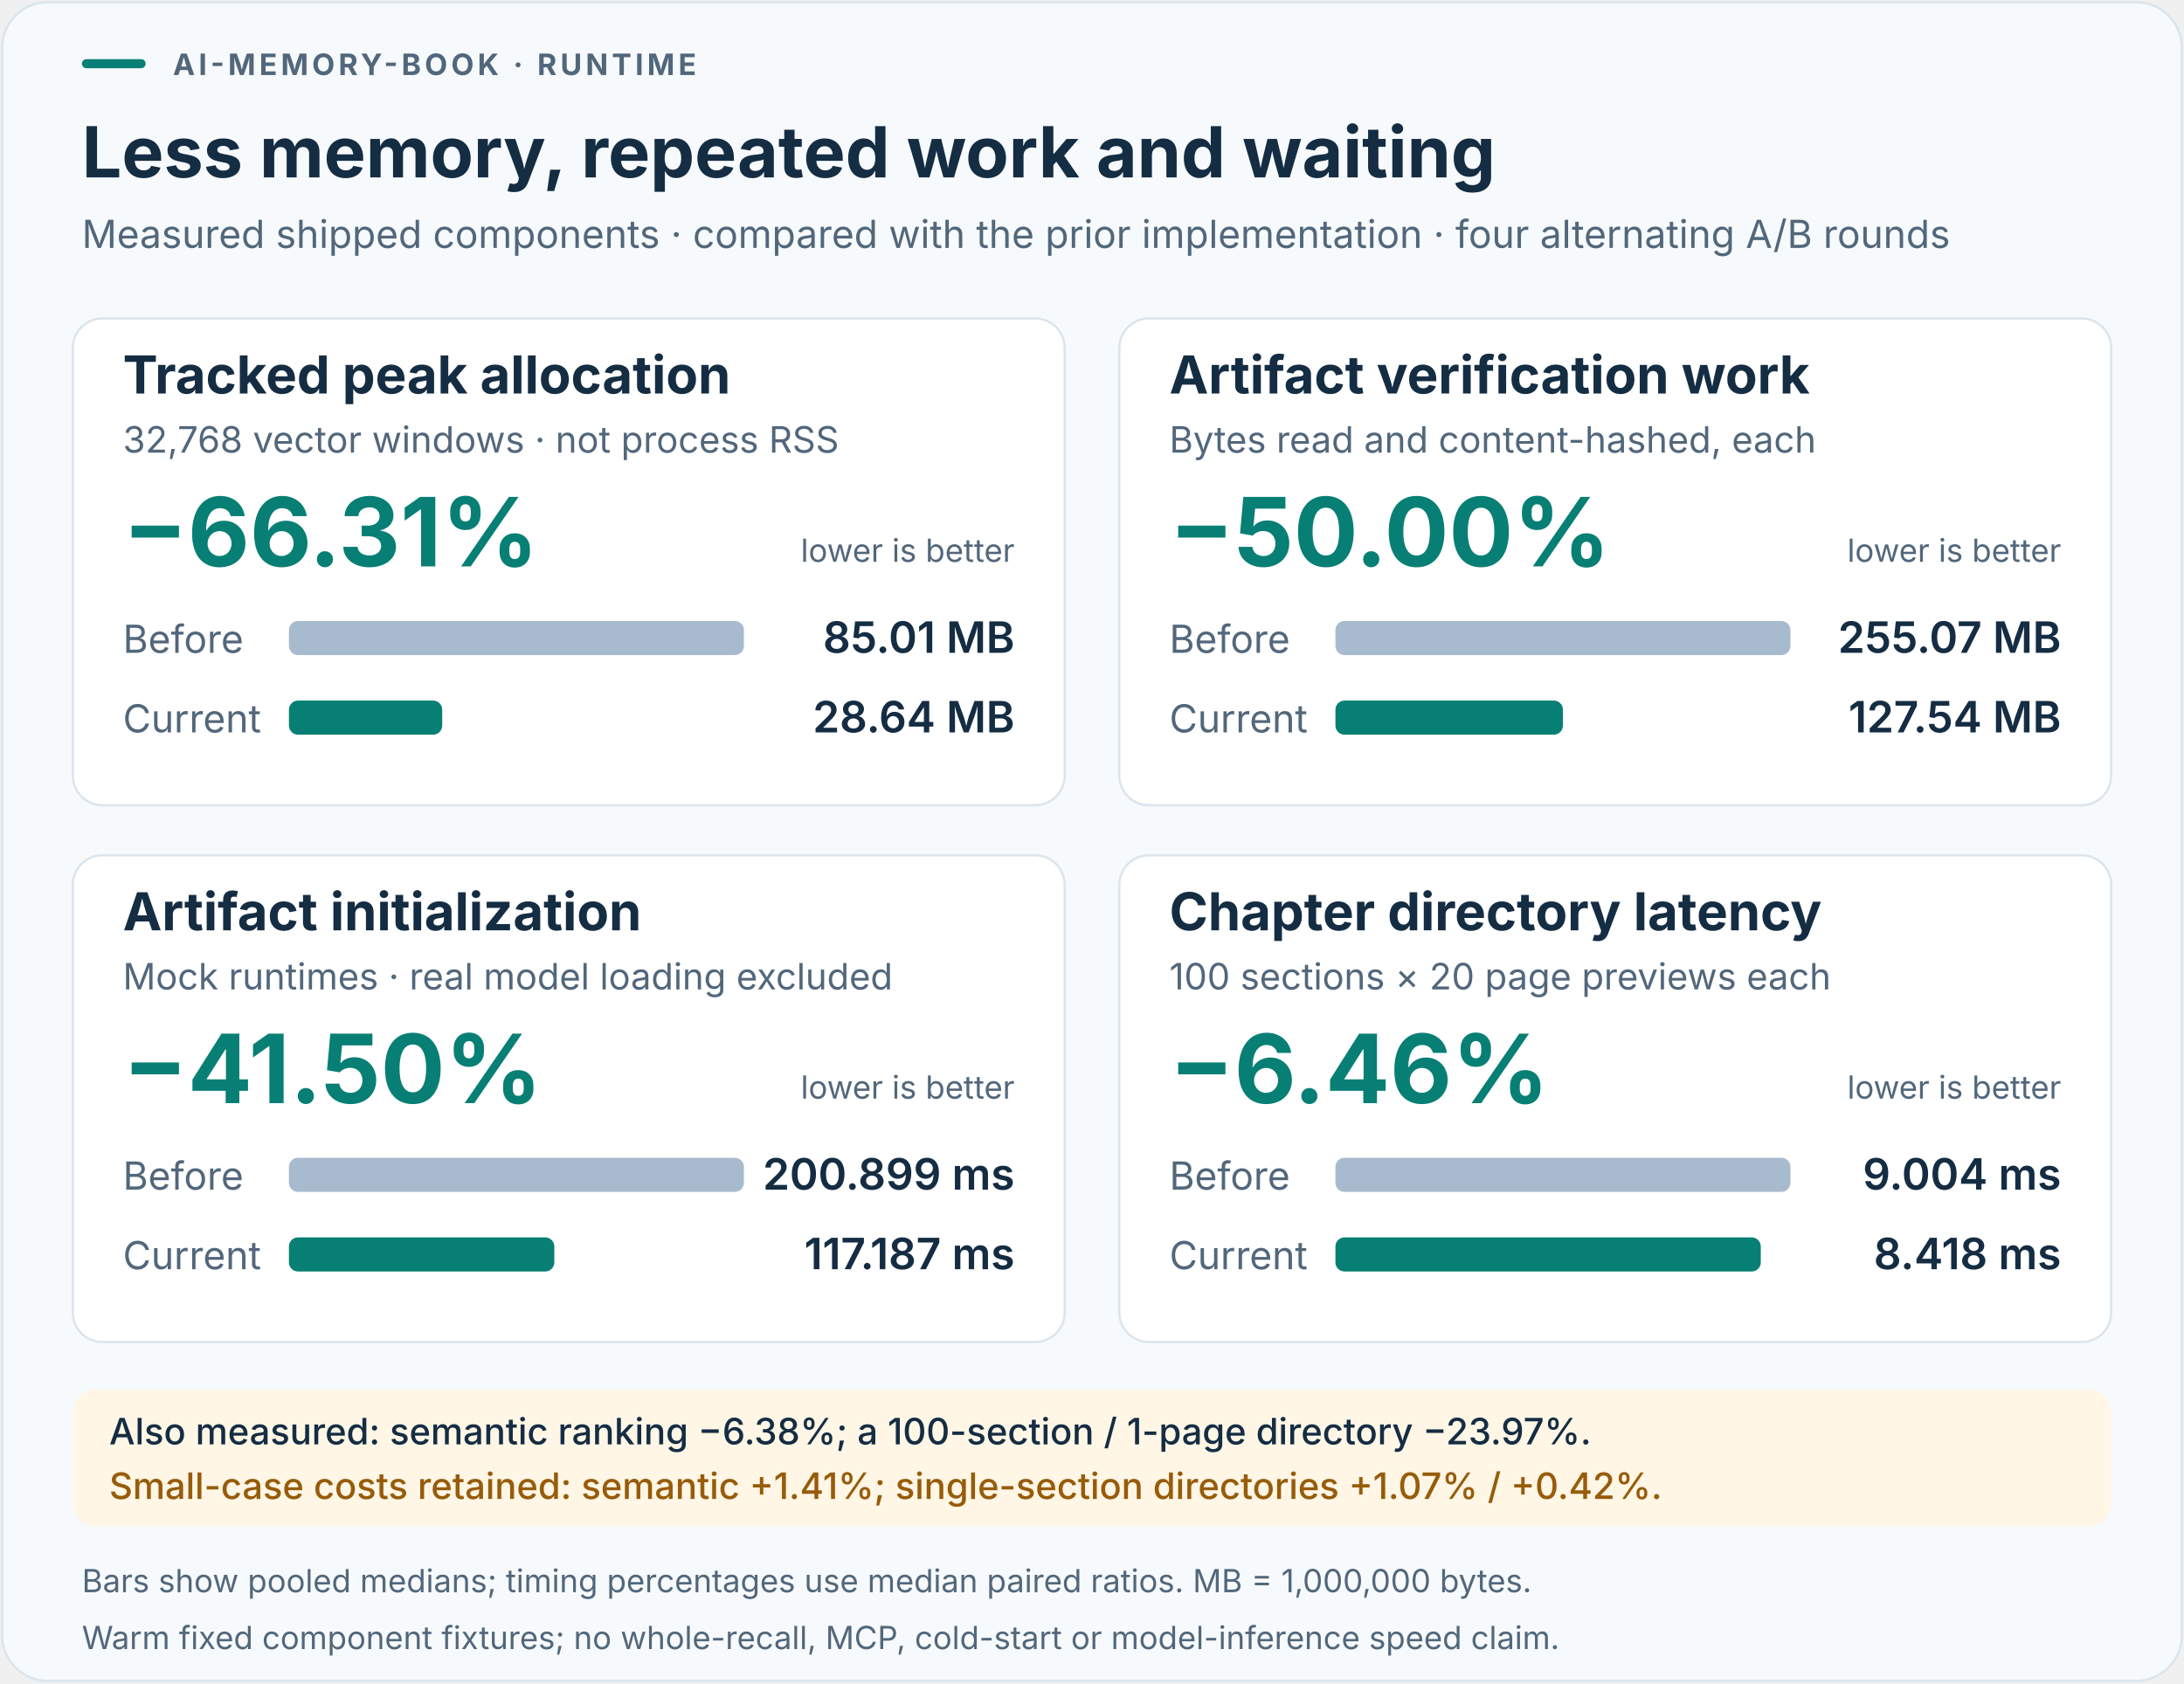
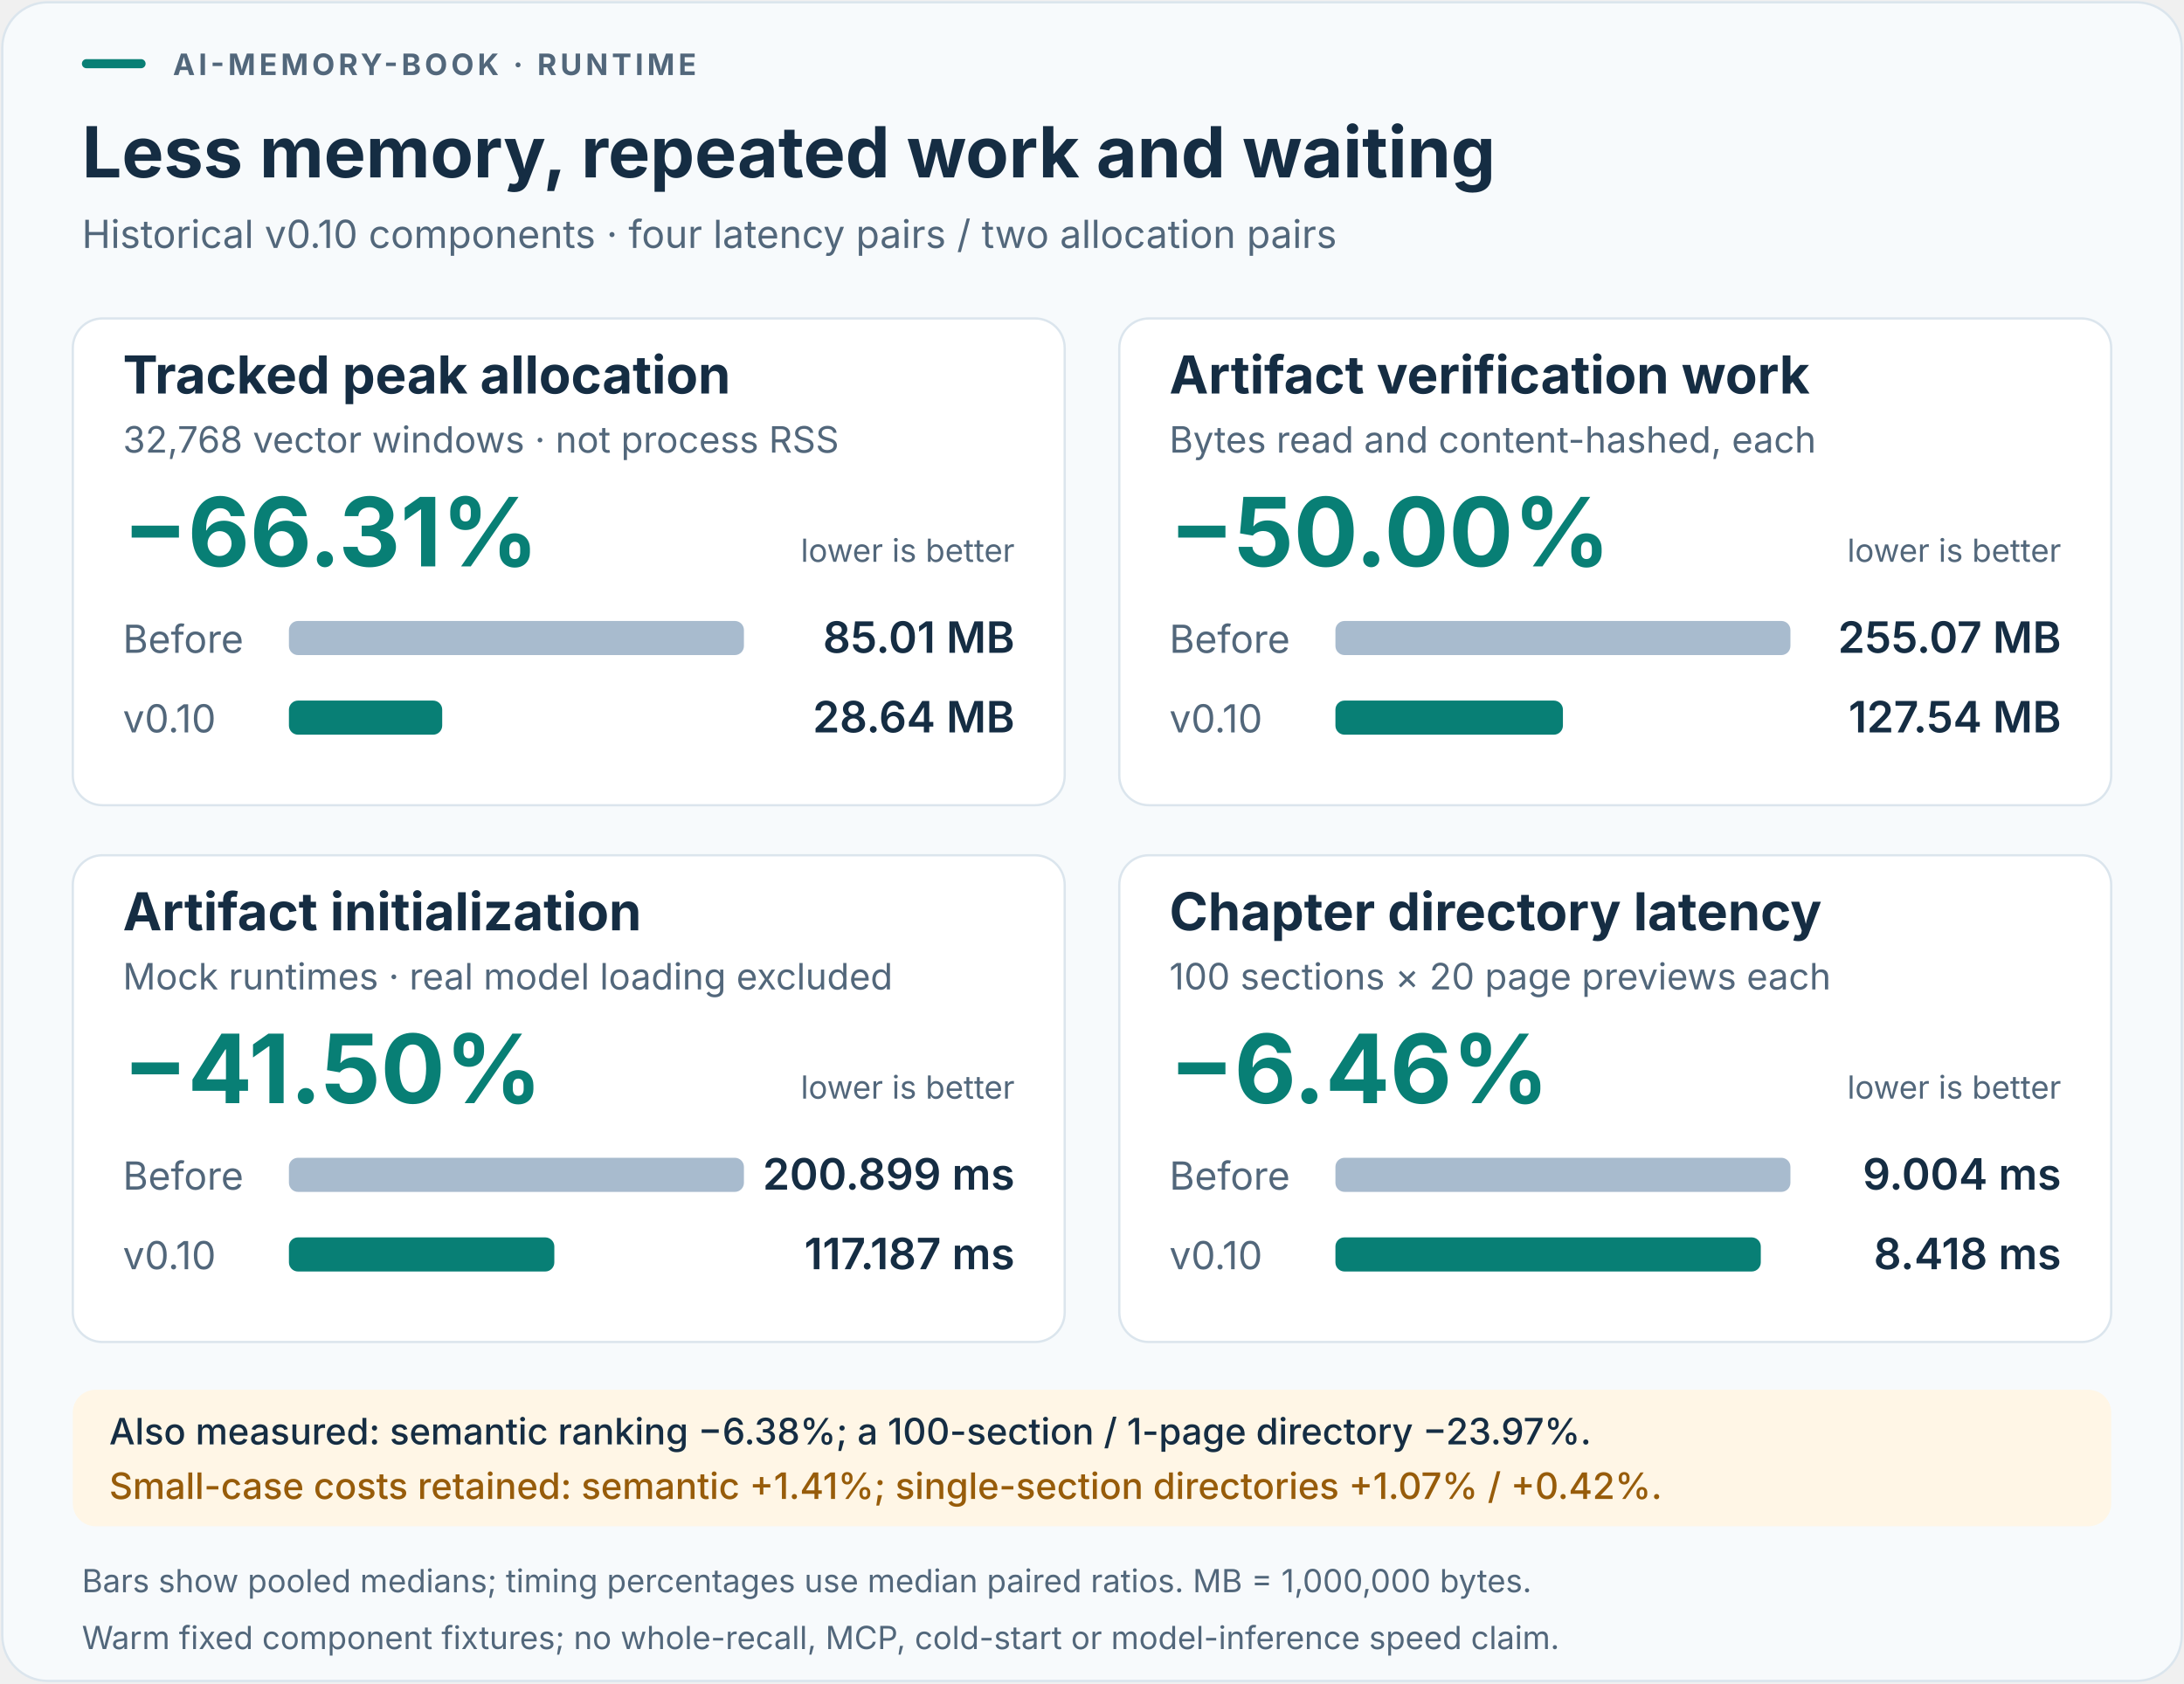
<svg xmlns="http://www.w3.org/2000/svg" width="960" height="740" viewBox="0 0 960 740" role="img" aria-labelledby="title desc" lang="en">
  <style>text{font-family:Inter,"Noto Sans CJK SC",Arial,sans-serif;font-variant-numeric:tabular-nums} .kicker{letter-spacing:1.6px}</style>
  <rect x="1.000" y="1.000" width="958.000" height="738.000" rx="20" fill="#f7fafc" stroke="#dbe5ed" />
  <rect x="36.000" y="26.000" width="28.000" height="4.000" rx="2" fill="#087f75" />
  <text id="text-1" x="76" y="33" font-size="13" fill="#52677b" font-weight="650" text-anchor="start" class="kicker">AI-MEMORY-BOOK · RUNTIME</text>
  <text id="text-2" x="36" y="78" font-size="31" fill="#152d43" font-weight="750" text-anchor="start">Less memory, repeated work and waiting</text>
-   <text id="text-3" x="36" y="109" font-size="17" fill="#52677b" font-weight="400" text-anchor="start">Measured shipped components · compared with the prior implementation · four alternating A/B rounds</text>
+   <text id="text-3" x="36" y="109" font-size="17" fill="#52677b" font-weight="400" text-anchor="start">Historical v0.10 components · four latency pairs / two allocation pairs</text>
  <rect x="32.000" y="140.000" width="436.000" height="214.000" rx="13" fill="#ffffff" stroke="#dbe5ed" />
  <text id="text-4" x="54" y="173" font-size="23" fill="#152d43" font-weight="650" text-anchor="start">Tracked peak allocation</text>
  <text id="text-5" x="54" y="199" font-size="16" fill="#52677b" font-weight="400" text-anchor="start">32,768 vector windows · not process RSS</text>
  <text id="text-6" x="54" y="249" font-size="42" fill="#087f75" font-weight="750" text-anchor="start">−66.31%</text>
  <text id="text-7" x="446" y="247" font-size="14" fill="#52677b" font-weight="400" text-anchor="end">lower is better</text>
  <text id="text-8" x="54" y="287" font-size="17" fill="#52677b" font-weight="400" text-anchor="start">Before</text>
  <rect x="127.000" y="273.000" width="200.000" height="15.000" rx="4" fill="#a8bbce" />
  <text id="text-9" x="446" y="287" font-size="19" fill="#152d43" font-weight="600" text-anchor="end">85.01 MB</text>
-   <text id="text-10" x="54" y="322" font-size="17" fill="#52677b" font-weight="400" text-anchor="start">Current</text>
+   <text id="text-10" x="54" y="322" font-size="17" fill="#52677b" font-weight="400" text-anchor="start">v0.10</text>
  <rect x="127.000" y="308.000" width="67.377" height="15.000" rx="4" fill="#087f75" />
  <text id="text-11" x="446" y="322" font-size="19" fill="#152d43" font-weight="600" text-anchor="end">28.64 MB</text>
  <rect x="492.000" y="140.000" width="436.000" height="214.000" rx="13" fill="#ffffff" stroke="#dbe5ed" />
  <text id="text-12" x="514" y="173" font-size="23" fill="#152d43" font-weight="650" text-anchor="start">Artifact verification work</text>
  <text id="text-13" x="514" y="199" font-size="16" fill="#52677b" font-weight="400" text-anchor="start">Bytes read and content-hashed, each</text>
  <text id="text-14" x="514" y="249" font-size="42" fill="#087f75" font-weight="750" text-anchor="start">−50.00%</text>
  <text id="text-15" x="906" y="247" font-size="14" fill="#52677b" font-weight="400" text-anchor="end">lower is better</text>
  <text id="text-16" x="514" y="287" font-size="17" fill="#52677b" font-weight="400" text-anchor="start">Before</text>
  <rect x="587.000" y="273.000" width="200.000" height="15.000" rx="4" fill="#a8bbce" />
  <text id="text-17" x="906" y="287" font-size="19" fill="#152d43" font-weight="600" text-anchor="end">255.07 MB</text>
-   <text id="text-18" x="514" y="322" font-size="17" fill="#52677b" font-weight="400" text-anchor="start">Current</text>
+   <text id="text-18" x="514" y="322" font-size="17" fill="#52677b" font-weight="400" text-anchor="start">v0.10</text>
  <rect x="587.000" y="308.000" width="100.000" height="15.000" rx="4" fill="#087f75" />
  <text id="text-19" x="906" y="322" font-size="19" fill="#152d43" font-weight="600" text-anchor="end">127.54 MB</text>
  <rect x="32.000" y="376.000" width="436.000" height="214.000" rx="13" fill="#ffffff" stroke="#dbe5ed" />
  <text id="text-20" x="54" y="409" font-size="23" fill="#152d43" font-weight="650" text-anchor="start">Artifact initialization</text>
  <text id="text-21" x="54" y="435" font-size="16" fill="#52677b" font-weight="400" text-anchor="start">Mock runtimes · real model loading excluded</text>
  <text id="text-22" x="54" y="485" font-size="42" fill="#087f75" font-weight="750" text-anchor="start">−41.50%</text>
  <text id="text-23" x="446" y="483" font-size="14" fill="#52677b" font-weight="400" text-anchor="end">lower is better</text>
  <text id="text-24" x="54" y="523" font-size="17" fill="#52677b" font-weight="400" text-anchor="start">Before</text>
  <rect x="127.000" y="509.000" width="200.000" height="15.000" rx="4" fill="#a8bbce" />
  <text id="text-25" x="446" y="523" font-size="19" fill="#152d43" font-weight="600" text-anchor="end">200.899 ms</text>
-   <text id="text-26" x="54" y="558" font-size="17" fill="#52677b" font-weight="400" text-anchor="start">Current</text>
+   <text id="text-26" x="54" y="558" font-size="17" fill="#52677b" font-weight="400" text-anchor="start">v0.10</text>
  <rect x="127.000" y="544.000" width="116.662" height="15.000" rx="4" fill="#087f75" />
  <text id="text-27" x="446" y="558" font-size="19" fill="#152d43" font-weight="600" text-anchor="end">117.187 ms</text>
  <rect x="492.000" y="376.000" width="436.000" height="214.000" rx="13" fill="#ffffff" stroke="#dbe5ed" />
  <text id="text-28" x="514" y="409" font-size="23" fill="#152d43" font-weight="650" text-anchor="start">Chapter directory latency</text>
  <text id="text-29" x="514" y="435" font-size="16" fill="#52677b" font-weight="400" text-anchor="start">100 sections × 20 page previews each</text>
  <text id="text-30" x="514" y="485" font-size="42" fill="#087f75" font-weight="750" text-anchor="start">−6.46%</text>
  <text id="text-31" x="906" y="483" font-size="14" fill="#52677b" font-weight="400" text-anchor="end">lower is better</text>
  <text id="text-32" x="514" y="523" font-size="17" fill="#52677b" font-weight="400" text-anchor="start">Before</text>
  <rect x="587.000" y="509.000" width="200.000" height="15.000" rx="4" fill="#a8bbce" />
  <text id="text-33" x="906" y="523" font-size="19" fill="#152d43" font-weight="600" text-anchor="end">9.004 ms</text>
-   <text id="text-34" x="514" y="558" font-size="17" fill="#52677b" font-weight="400" text-anchor="start">Current</text>
+   <text id="text-34" x="514" y="558" font-size="17" fill="#52677b" font-weight="400" text-anchor="start">v0.10</text>
  <rect x="587.000" y="544.000" width="186.975" height="15.000" rx="4" fill="#087f75" />
  <text id="text-35" x="906" y="558" font-size="19" fill="#152d43" font-weight="600" text-anchor="end">8.418 ms</text>
  <rect x="32.000" y="611.000" width="896.000" height="60.000" rx="10" fill="#fff6e6" />
  <text id="text-36" x="48" y="635" font-size="16" fill="#152d43" font-weight="500" text-anchor="start">Also measured: semantic ranking −6.38%; a 100-section / 1-page directory −23.97%.</text>
  <text id="text-37" x="48" y="659" font-size="16" fill="#975c0a" font-weight="550" text-anchor="start">Small-case costs retained: semantic +1.41%; single-section directories +1.07% / +0.42%.</text>
  <text id="text-38" x="36" y="700" font-size="14" fill="#52677b" font-weight="400" text-anchor="start">Bars show pooled medians; timing percentages use median paired ratios. MB = 1,000,000 bytes.</text>
  <text id="text-39" x="36" y="725" font-size="14" fill="#52677b" font-weight="400" text-anchor="start">Warm fixed component fixtures; no whole-recall, MCP, cold-start or model-inference speed claim.</text>
</svg>
